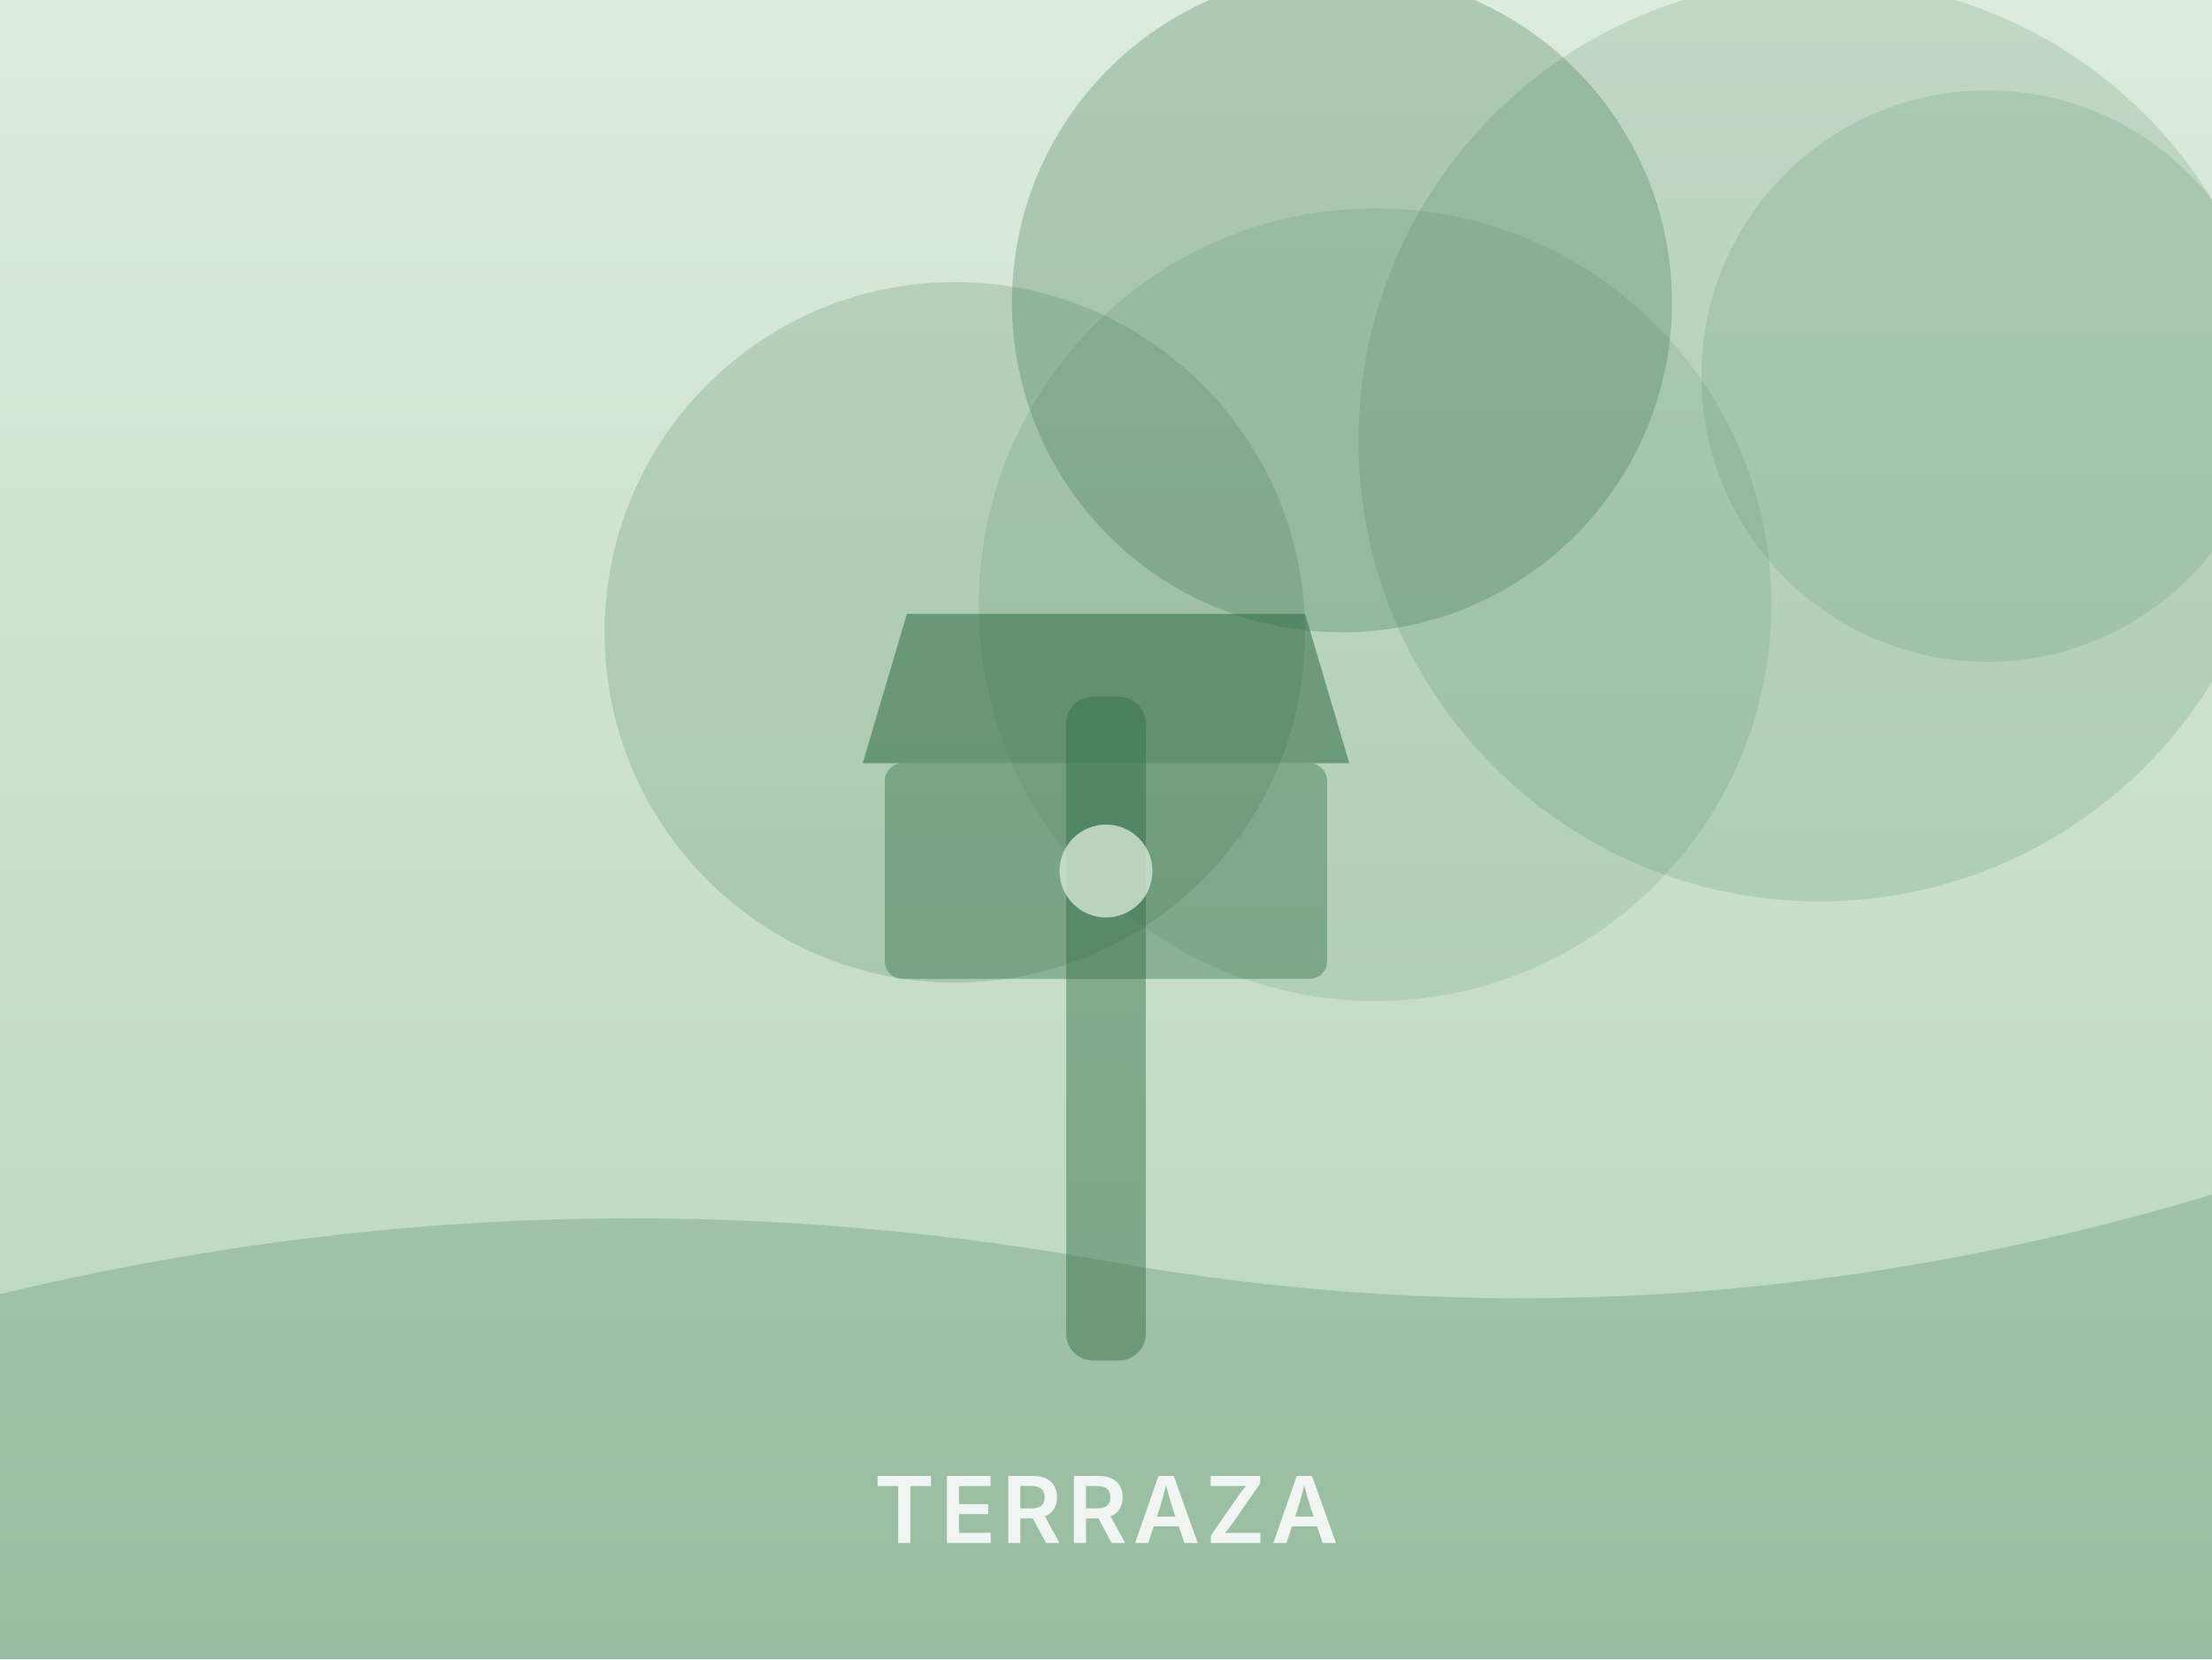
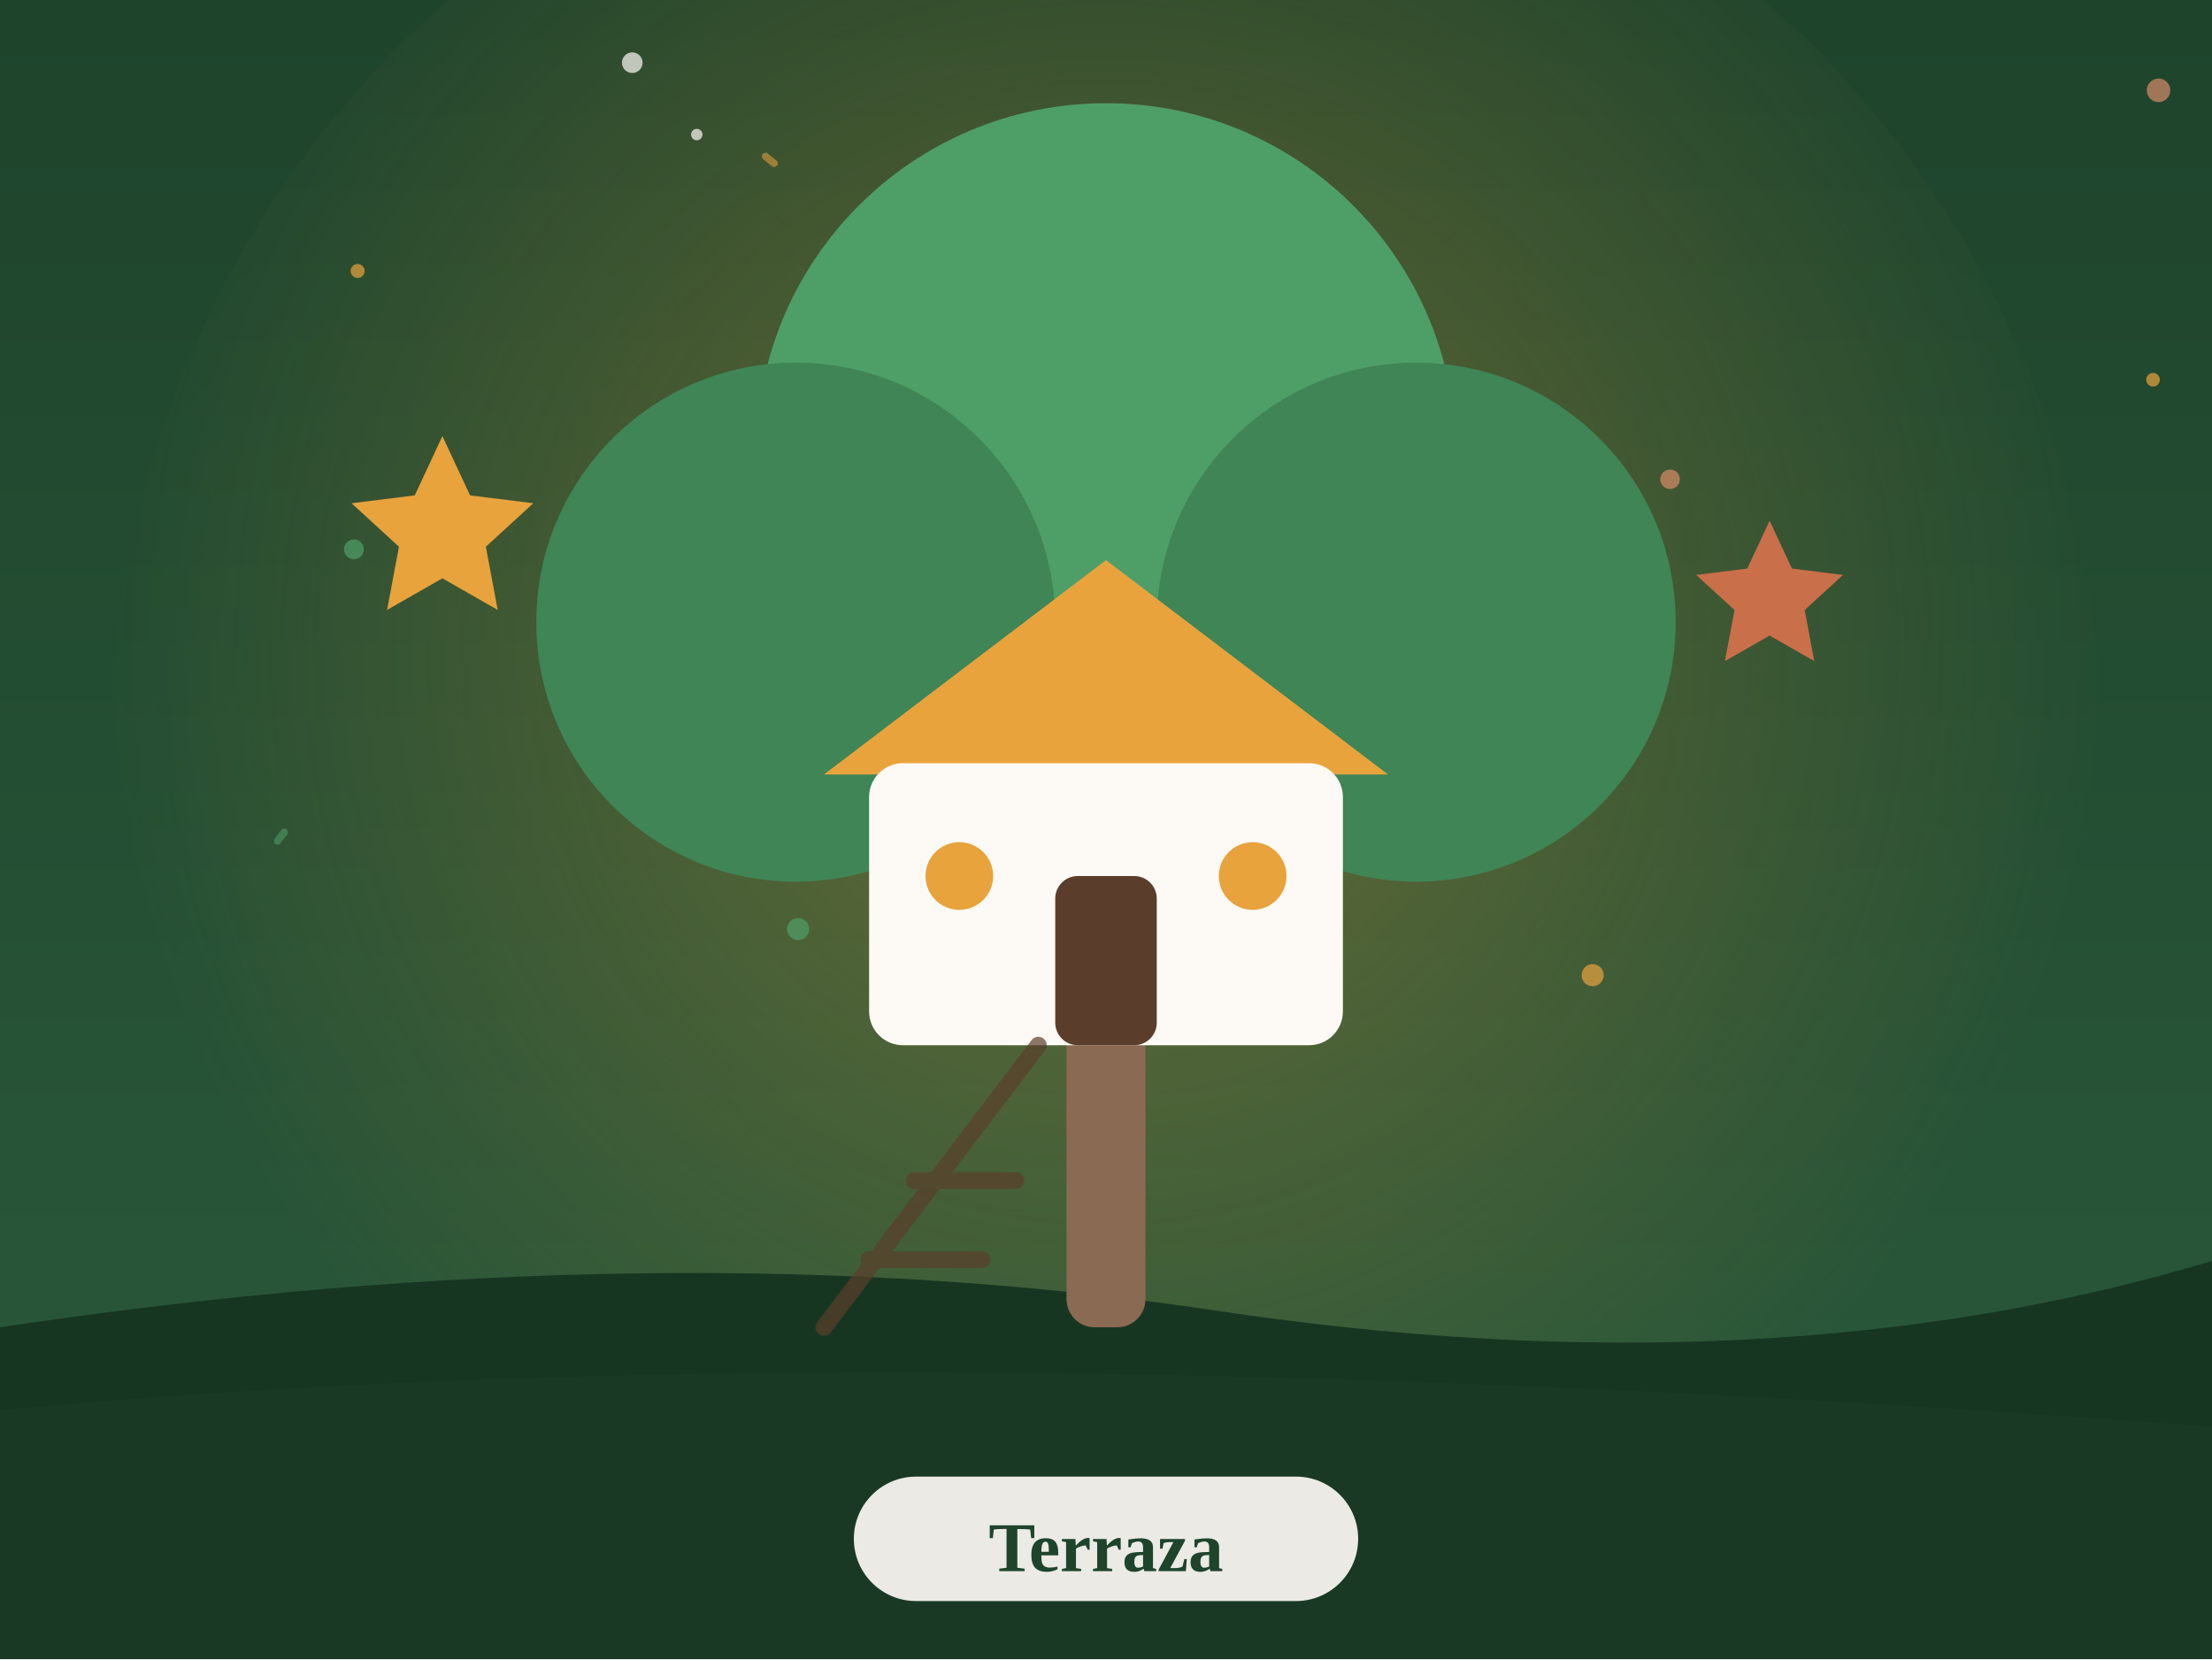
<svg xmlns="http://www.w3.org/2000/svg" viewBox="0 0 1200 900" width="1200" height="900" role="img" aria-label="Terraza">
  <defs>
-     <linearGradient id="bg" x1="0" y1="0" x2="0" y2="1">
-       <stop offset="0%" stop-color="#DCEBDC" />
-       <stop offset="100%" stop-color="#B7D5BC" />
+     <linearGradient id="sky" x1="0" y1="0" x2="0" y2="1">
+       <stop offset="0" stop-color="#1E442C" />
+       <stop offset="1" stop-color="#2B5A3B" />
    </linearGradient>
+     <radialGradient id="glow" cx=".5" cy=".45" r=".5">
+       <stop offset="0" stop-color="#E8A33D" stop-opacity="0.35" />
+       <stop offset="1" stop-color="#E8A33D" stop-opacity="0" />
+     </radialGradient>
  </defs>
-   <rect width="1200" height="900" fill="url(#bg)" />
-   <circle cx="1078" cy="204" r="155" fill="#2F6B45" opacity="0.14" />
-   <circle cx="987" cy="239" r="250" fill="#2F6B45" opacity="0.16" />
-   <circle cx="728" cy="164" r="179" fill="#2F6B45" opacity="0.27" />
-   <circle cx="518" cy="343" r="190" fill="#2F6B45" opacity="0.19" />
-   <circle cx="746" cy="328" r="215" fill="#2F6B45" opacity="0.13" />
-   <path d="M0 702 Q 300 630 600 684 T 1200 648 L 1200 900 L 0 900 Z" fill="#2F6B45" opacity="0.22" />
-   <rect x="578.4" y="378" width="43.2" height="360" rx="14.4" fill="#2F6B45" opacity="0.45" />
-   <path d="M468 414 h 264 l -24 -81 h -216 Z" fill="#2F6B45" opacity="0.55" />
-   <rect x="480" y="414" width="240" height="117" rx="9.6" fill="#2F6B45" opacity="0.4" />
-   <circle cx="600" cy="472.5" r="25.2" fill="#DCEBDC" opacity="0.75" />
-   <text x="600" y="837" font-family="Inter, system-ui, sans-serif" font-size="50" font-weight="600" fill="#ffffff" opacity="0.85" text-anchor="middle" letter-spacing="0.06em">TERRAZA</text>
+   <rect width="1200" height="900" fill="url(#sky)" />
+   <circle cx="600" cy="405" r="540" fill="url(#glow)" />
+   <rect x="415" y="82" width="10" height="4" rx="2" fill="#E8A33D" opacity=".55" transform="rotate(39 415 82)" />
+   <circle cx="665" cy="422" r="5.7" fill="#D98A68" opacity="0.7" />
+   <circle cx="680" cy="512" r="5.5" fill="#4E9E68" opacity="0.7" />
+   <rect x="472" y="270" width="10" height="4" rx="2" fill="#FDFAF5" opacity=".55" transform="rotate(86 472 270)" />
+   <circle cx="194" cy="147" r="3.8" fill="#E8A33D" opacity="0.7" />
+   <circle cx="840" cy="313" r="4.2" fill="#D98A68" opacity="0.7" />
+   <rect x="157" y="451" width="10" height="4" rx="2" fill="#4E9E68" opacity=".55" transform="rotate(127 157 451)" />
+   <circle cx="378" cy="73" r="3.1" fill="#FDFAF5" opacity="0.7" />
+   <circle cx="864" cy="529" r="6.0" fill="#E8A33D" opacity="0.7" />
+   <rect x="262" y="308" width="10" height="4" rx="2" fill="#D98A68" opacity=".55" transform="rotate(133 262 308)" />
+   <circle cx="192" cy="298" r="5.4" fill="#4E9E68" opacity="0.7" />
+   <circle cx="343" cy="34" r="5.6" fill="#FDFAF5" opacity="0.7" />
+   <rect x="576" y="457" width="10" height="4" rx="2" fill="#E8A33D" opacity=".55" transform="rotate(58 576 457)" />
+   <circle cx="906" cy="260" r="5.3" fill="#D98A68" opacity="0.7" />
+   <circle cx="433" cy="504" r="6.0" fill="#4E9E68" opacity="0.7" />
+   <rect x="845" y="313" width="10" height="4" rx="2" fill="#FDFAF5" opacity=".55" transform="rotate(163 845 313)" />
+   <circle cx="1168" cy="206" r="3.7" fill="#E8A33D" opacity="0.7" />
+   <circle cx="1171" cy="49" r="6.4" fill="#D98A68" opacity="0.7" />
+   <path d="M0 720 Q 360 666 660 711 T 1200 684 V 900 H 0Z" fill="#173622" />
+   <path d="M0 765 Q 480 720 1200 774 V 900 H 0Z" fill="#1E442C" opacity=".25" />
+   <g transform="translate(600 720)">
+     <rect x="-21.42" y="-351.9" width="42.84" height="351.9" rx="15.3" fill="#8A6A52" />
+     <circle cx="0" cy="-474.3" r="189.72" fill="#4E9E68" />
+     <circle cx="-168.3" cy="-382.5" r="140.76" fill="#3F8556" />
+     <circle cx="168.3" cy="-382.5" r="140.76" fill="#3F8556" />
+     <path d="M-153 -299.88 L0 -416.16 L153 -299.88Z" fill="#E8A33D" />
+     <rect x="-128.52" y="-306" width="257.04" height="153" rx="18.36" fill="#FDFAF5" />
+     <rect x="-27.54" y="-244.8" width="55.08" height="91.8" rx="12.24" fill="#5A3E2B" />
+     <circle cx="-79.56" cy="-244.8" r="18.36" fill="#E8A33D" />
+     <circle cx="79.56" cy="-244.8" r="18.36" fill="#E8A33D" />
+     <path d="M-153 0 L-36.72 -153 M-128.52 -36.72 H-67.32 M-104.04 -79.56 H-48.96" stroke="#5A3E2B" stroke-width="9.18" stroke-linecap="round" opacity=".7" />
+   </g>
+   <g transform="translate(240 288) scale(2.142857)">
+     <path d="m0-24 7 15 16 2-12 11 3 16-14-8-14 8 3-16-12-11 16-2Z" fill="#E8A33D" />
+   </g>
+   <g transform="translate(960 324) scale(1.730769)">
+     <path d="m0-24 7 15 16 2-12 11 3 16-14-8-14 8 3-16-12-11 16-2Z" fill="#C96F4A" />
+   </g>
+   <g transform="translate(600 841.5)">
+     <rect x="-136.8" y="-40.5" width="273.6" height="67.5" rx="33.75" fill="#FDFAF5" opacity=".92" />
+     <text y="10.8" font-family="Fraunces, Georgia, 'Times New Roman', serif" font-size="38" font-weight="600" fill="#1E442C" text-anchor="middle">Terraza</text>
+   </g>
</svg>
